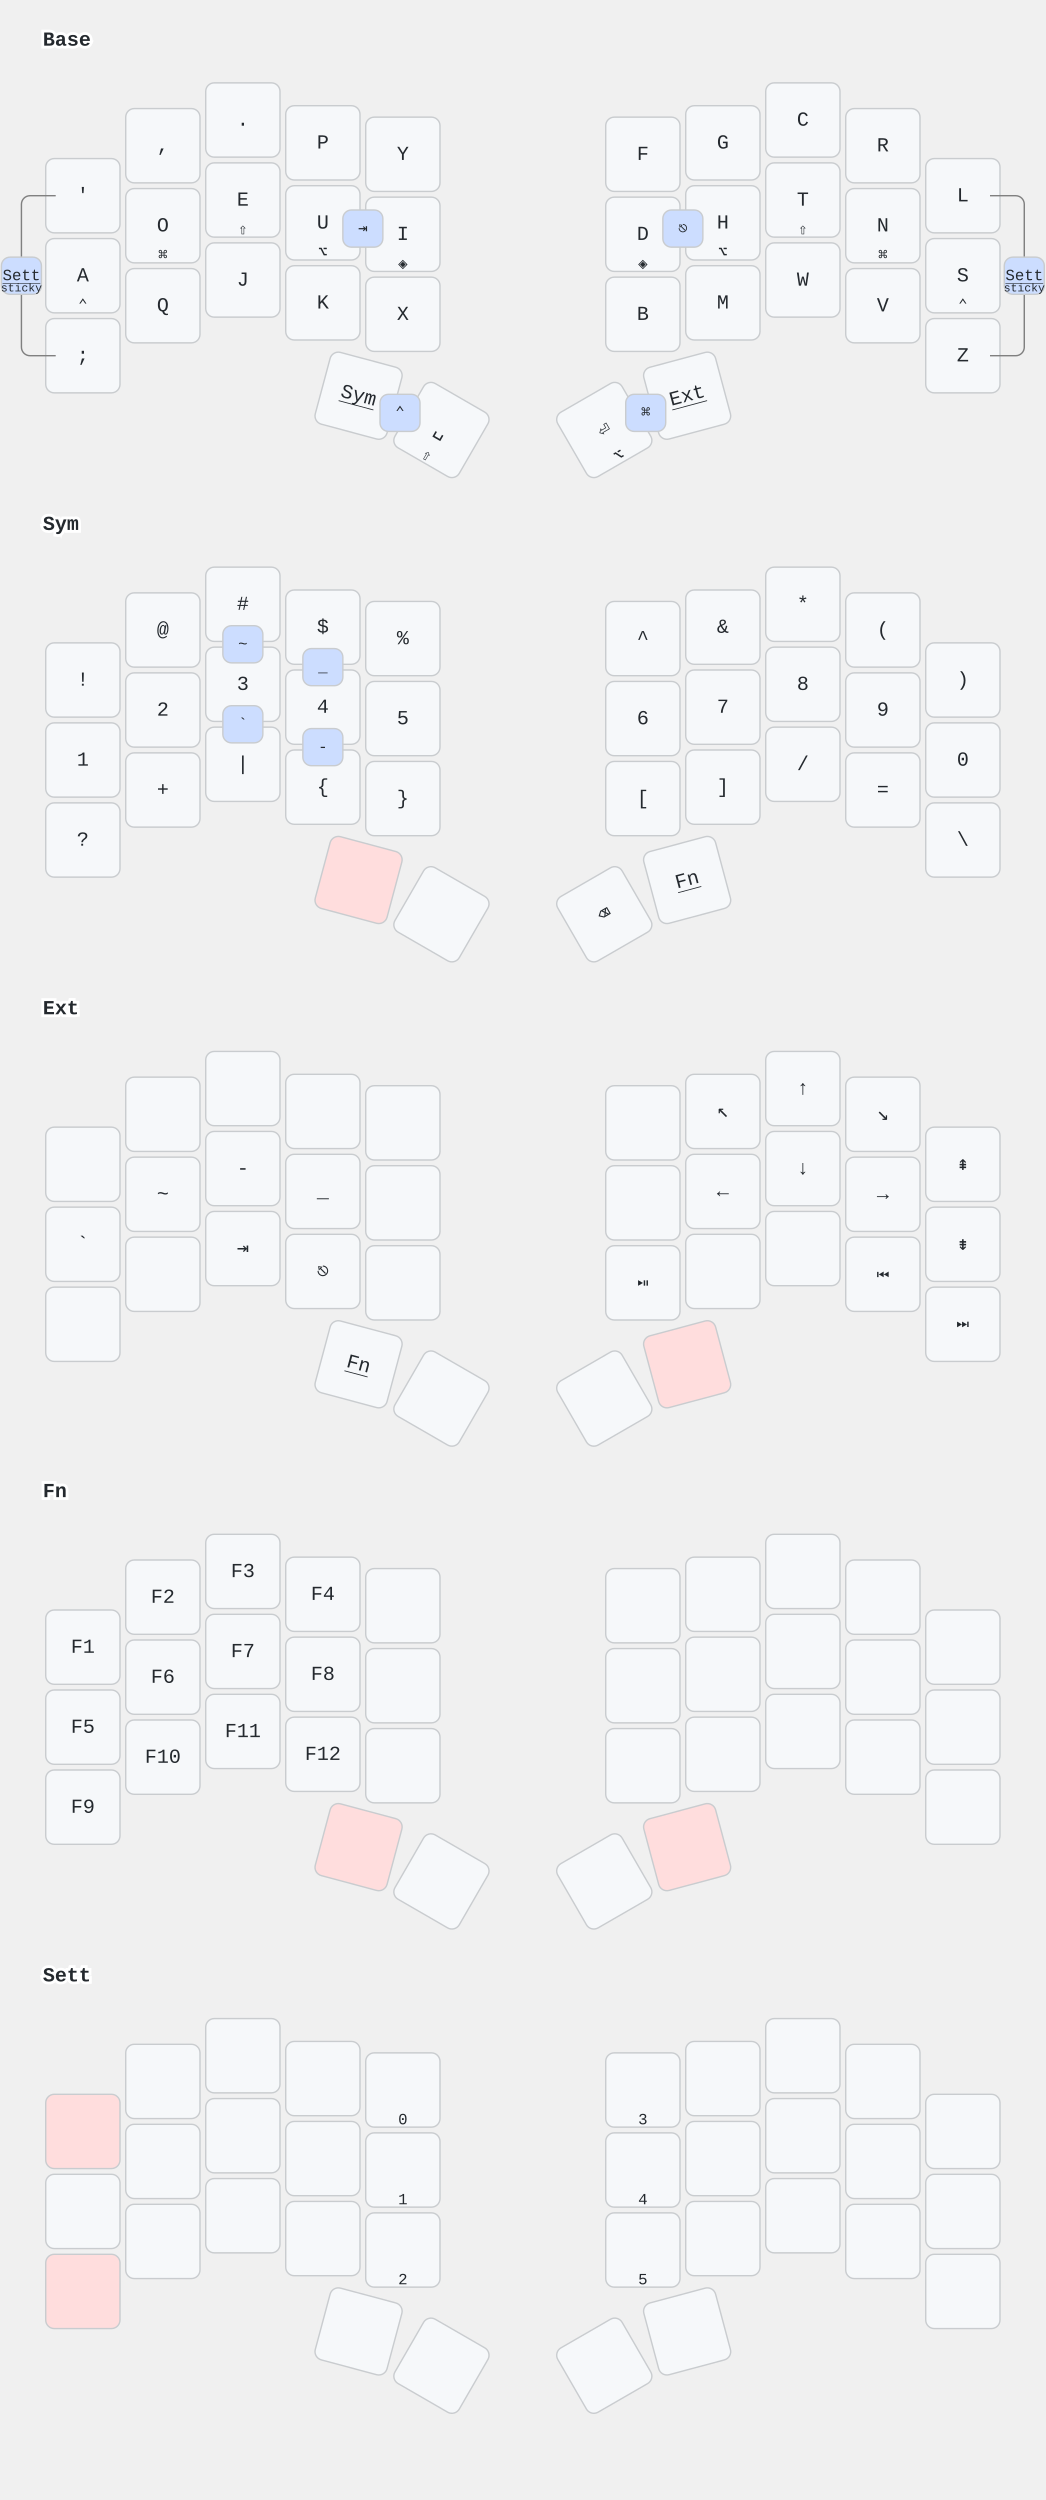
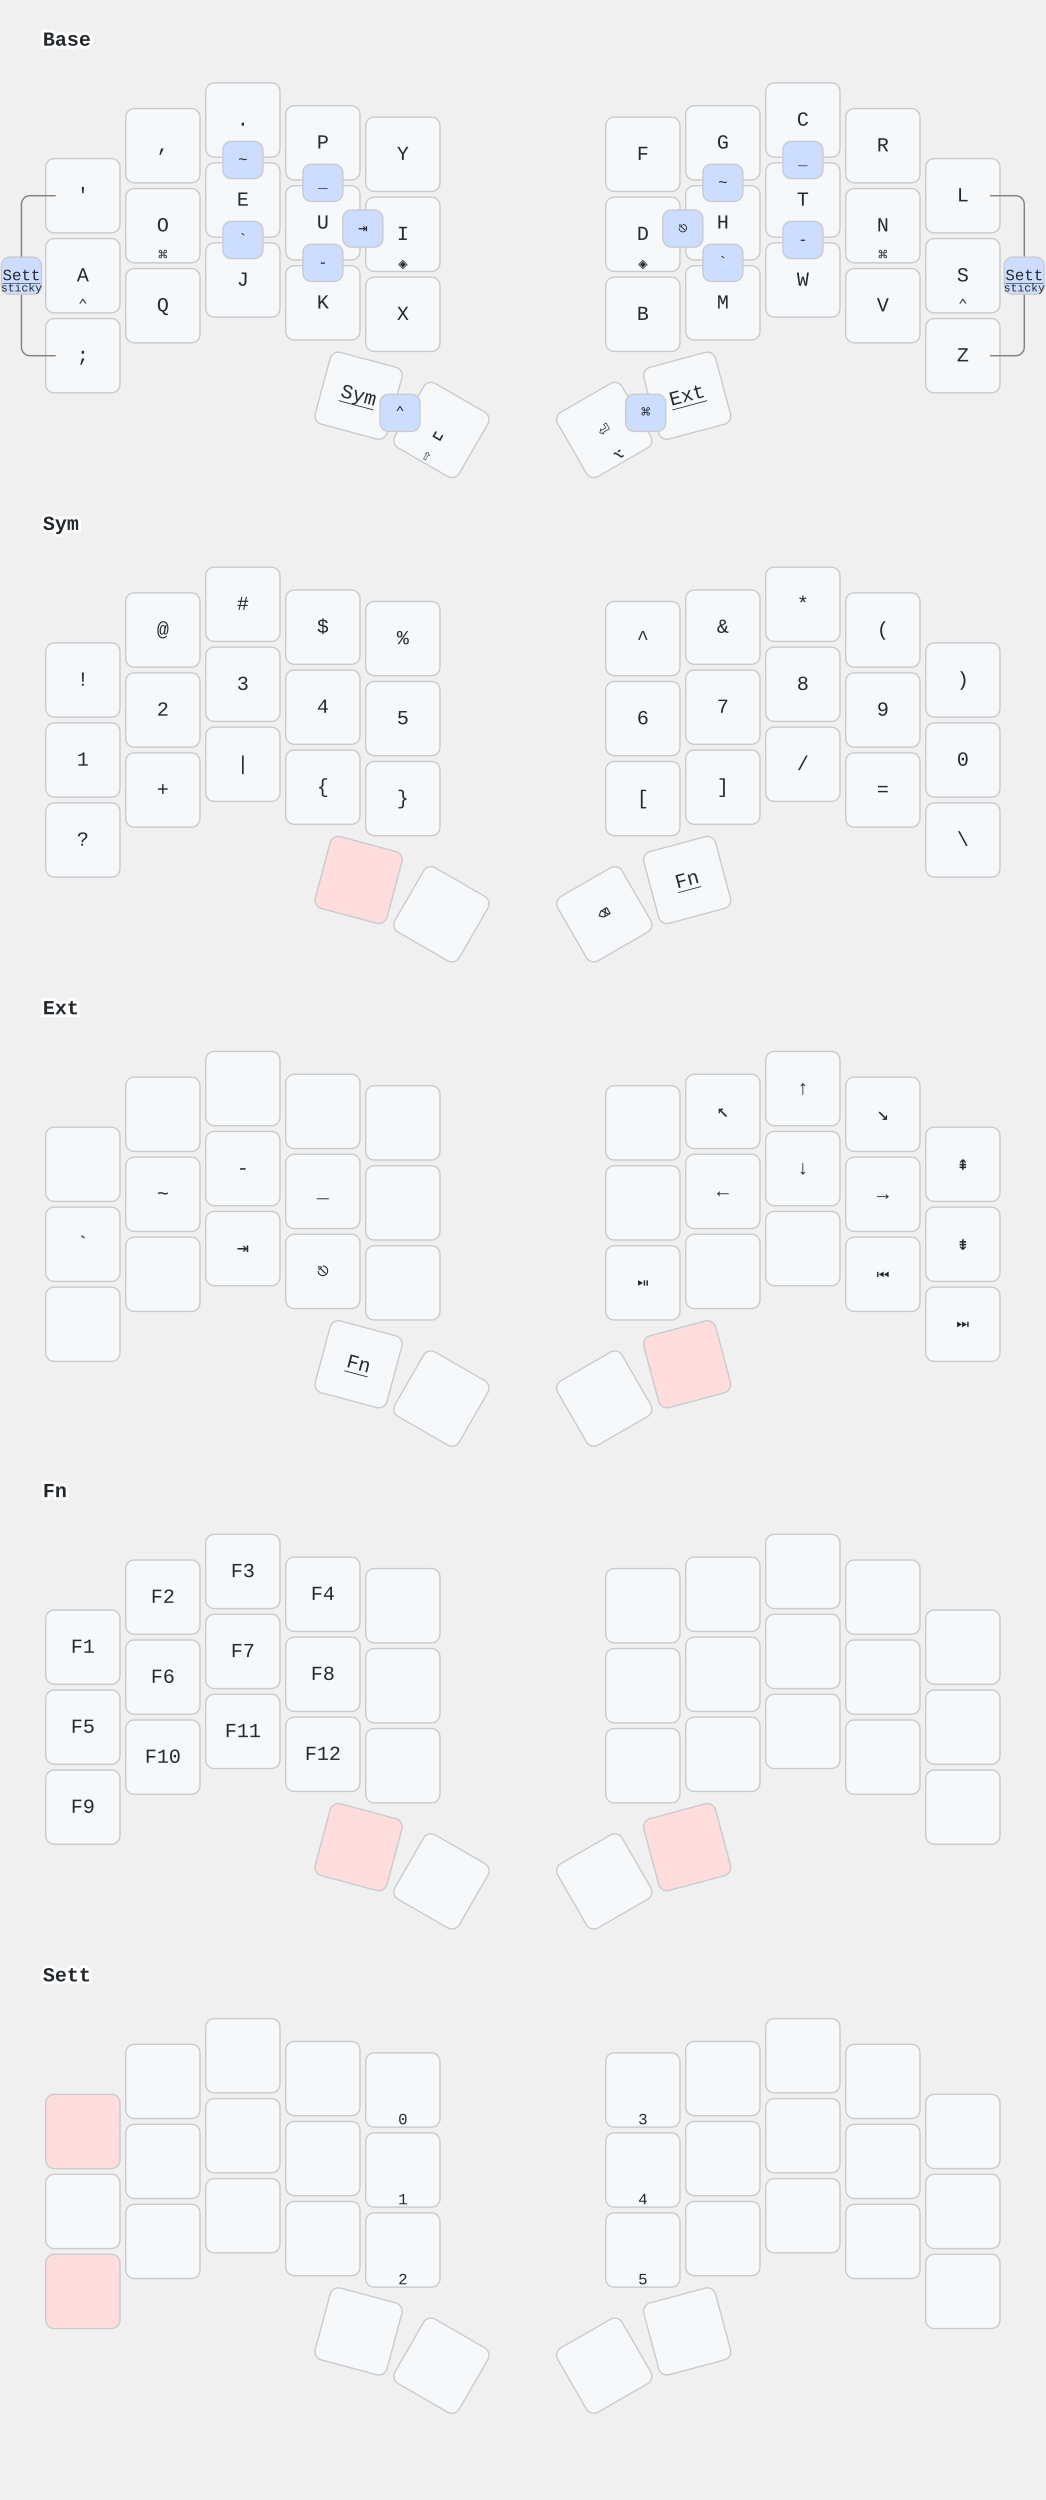
<svg xmlns="http://www.w3.org/2000/svg" xmlns:xlink="http://www.w3.org/1999/xlink" width="732" height="1750" viewBox="0 0 732 1750" class="keymap">
  <defs>/* start glyphs */
<svg id="mdi:backup-restore">
      <svg id="mdi-backup-restore" viewBox="0 0 24 24">
        <path d="M12,3A9,9 0 0,0 3,12H0L4,16L8,12H5A7,7 0 0,1 12,5A7,7 0 0,1 19,12A7,7 0 0,1 12,19C10.5,19 9.09,18.5 7.94,17.7L6.5,19.14C8.04,20.3 9.94,21 12,21A9,9 0 0,0 21,12A9,9 0 0,0 12,3M14,12A2,2 0 0,0 12,10A2,2 0 0,0 10,12A2,2 0 0,0 12,14A2,2 0 0,0 14,12Z" />
      </svg>
    </svg>
    <svg id="mdi:bluetooth-connect">
      <svg id="mdi-bluetooth-connect" viewBox="0 0 24 24">
        <path d="M19,10L17,12L19,14L21,12M14.88,16.29L13,18.17V14.41M13,5.83L14.88,7.71L13,9.58M17.71,7.71L12,2H11V9.58L6.41,5L5,6.41L10.59,12L5,17.58L6.41,19L11,14.41V22H12L17.71,16.29L13.41,12M7,12L5,10L3,12L5,14L7,12Z" />
      </svg>
    </svg>
    <svg id="mdi:bluetooth-off">
      <svg id="mdi-bluetooth-off" viewBox="0 0 24 24">
        <path d="M13,5.83L14.88,7.71L13.28,9.31L14.69,10.72L17.71,7.7L12,2H11V7.03L13,9.03M5.41,4L4,5.41L10.59,12L5,17.59L6.41,19L11,14.41V22H12L16.29,17.71L18.59,20L20,18.59M13,18.17V14.41L14.88,16.29" />
      </svg>
    </svg>
    <svg id="mdi:progress-download">
      <svg id="mdi-progress-download" viewBox="0 0 24 24">
        <path d="M13,2.03C17.73,2.5 21.5,6.25 21.95,11C22.5,16.5 18.5,21.38 13,21.93V19.93C16.64,19.5 19.5,16.61 19.96,12.97C20.5,8.58 17.39,4.59 13,4.05V2.05L13,2.03M11,2.06V4.06C9.57,4.26 8.22,4.84 7.1,5.74L5.67,4.26C7.19,3 9.05,2.25 11,2.06M4.26,5.67L5.69,7.1C4.8,8.23 4.24,9.58 4.05,11H2.05C2.25,9.04 3,7.19 4.26,5.67M2.06,13H4.06C4.24,14.42 4.81,15.77 5.69,16.9L4.27,18.33C3.03,16.81 2.26,14.96 2.06,13M7.1,18.37C8.23,19.25 9.58,19.82 11,20V22C9.04,21.79 7.18,21 5.67,19.74L7.1,18.37M12,16.5L7.5,12H11V8H13V12H16.5L12,16.5Z" />
      </svg>
    </svg>
    <svg id="mdi:volume-high">
      <svg id="mdi-volume-high" viewBox="0 0 24 24">
        <path d="M14,3.23V5.29C16.89,6.15 19,8.83 19,12C19,15.17 16.89,17.84 14,18.7V20.77C18,19.86 21,16.28 21,12C21,7.72 18,4.14 14,3.23M16.5,12C16.5,10.23 15.5,8.71 14,7.97V16C15.5,15.29 16.5,13.76 16.5,12M3,9V15H7L12,20V4L7,9H3Z" />
      </svg>
    </svg>
    <svg id="mdi:volume-medium">
      <svg id="mdi-volume-medium" viewBox="0 0 24 24">
        <path d="M5,9V15H9L14,20V4L9,9M18.5,12C18.5,10.23 17.5,8.71 16,7.97V16C17.5,15.29 18.5,13.76 18.5,12Z" />
      </svg>
    </svg>
  </defs>/* end glyphs */
<style>/* inherit to force styles through use tags */
svg path {
    fill: inherit;
}

/* font and background color specifications */
svg.keymap {
    font-family: SFMono-Regular,Consolas,Liberation Mono,Menlo,monospace;
    font-size: 14px;
    font-kerning: normal;
    text-rendering: optimizeLegibility;
    fill: #24292e;
}

/* default key styling */
rect.key {
    fill: #f6f8fa;
}

rect.key, rect.combo {
    stroke: #c9cccf;
    stroke-width: 1;
}

/* default key side styling, only used is draw_key_sides is set */
rect.side {
    filter: brightness(90%);
}

/* color accent for combo boxes */
rect.combo, rect.combo-separate {
    fill: #cdf;
}

/* color accent for held keys */
rect.held, rect.combo.held {
    fill: #fdd;
}

/* color accent for ghost (optional) keys */
rect.ghost, rect.combo.ghost {
    stroke-dasharray: 4, 4;
    stroke-width: 2;
}

text {
    text-anchor: middle;
    dominant-baseline: middle;
}

/* styling for layer labels */
text.label {
    font-weight: bold;
    text-anchor: start;
    stroke: white;
    stroke-width: 4;
    paint-order: stroke;
}

/* styling for optional footer */
text.footer {
    text-anchor: end;
    dominant-baseline: auto;
    stroke: white;
    stroke-width: 4;
    paint-order: stroke;
}

/* styling for combo tap, and key non-tap label text */
text.combo, text.hold, text.shifted, text.left, text.right, text.tl, text.tr, text.bl, text.br {
    font-size: 11px;
}

text.hold, text.bl, text.br {
    text-anchor: middle;
    dominant-baseline: auto;
}

text.shifted, text.tl, text.tr {
    text-anchor: middle;
    dominant-baseline: hanging;
}

text.left, text.tl, text.bl {
    text-anchor: start;
}

text.right, text.tr, text.br {
    text-anchor: end;
}

text.layer-activator {
    text-decoration: underline;
}

/* styling for hold/shifted label text in combo box */
text.combo.hold, text.combo.shifted, text.combo.left, text.combo.right {
    font-size: 8px;
}

/* lighter symbol for transparent keys */
text.trans {
    fill: #7b7e81;
}

/* styling for combo dendrons */
path.combo {
    stroke-width: 1;
    stroke: gray;
    fill: none;
}

/* Start Tabler Icons Cleanup */
/* cannot use height/width with glyphs */
.icon-tabler &gt; path {
    fill: inherit;
    stroke: inherit;
    stroke-width: 2;
}
/* hide tabler's default box */
.icon-tabler &gt; path[stroke="none"][fill="none"] {
    visibility: hidden;
}
/* End Tabler Icons Cleanup */
</style>
  <g transform="translate(30, 0)" class="layer-Base">
    <text x="0" y="28" class="label" id="Base">Base</text>
    <g transform="translate(0, 56)">
      <g transform="translate(28, 81)" class="key keypos-0">
        <rect rx="6" ry="6" x="-26" y="-26" width="52" height="52" class="key" />
        <text x="0" y="0" class="key tap">'</text>
      </g>
      <g transform="translate(84, 46)" class="key keypos-1">
        <rect rx="6" ry="6" x="-26" y="-26" width="52" height="52" class="key" />
        <text x="0" y="0" class="key tap">,</text>
      </g>
      <g transform="translate(140, 28)" class="key keypos-2">
        <rect rx="6" ry="6" x="-26" y="-26" width="52" height="52" class="key" />
        <text x="0" y="0" class="key tap">.</text>
      </g>
      <g transform="translate(196, 44)" class="key keypos-3">
        <rect rx="6" ry="6" x="-26" y="-26" width="52" height="52" class="key" />
        <text x="0" y="0" class="key tap">P</text>
      </g>
      <g transform="translate(252, 52)" class="key keypos-4">
        <rect rx="6" ry="6" x="-26" y="-26" width="52" height="52" class="key" />
        <text x="0" y="0" class="key tap">Y</text>
      </g>
      <g transform="translate(420, 52)" class="key keypos-5">
        <rect rx="6" ry="6" x="-26" y="-26" width="52" height="52" class="key" />
        <text x="0" y="0" class="key tap">F</text>
      </g>
      <g transform="translate(476, 44)" class="key keypos-6">
        <rect rx="6" ry="6" x="-26" y="-26" width="52" height="52" class="key" />
        <text x="0" y="0" class="key tap">G</text>
      </g>
      <g transform="translate(532, 28)" class="key keypos-7">
        <rect rx="6" ry="6" x="-26" y="-26" width="52" height="52" class="key" />
        <text x="0" y="0" class="key tap">C</text>
      </g>
      <g transform="translate(588, 46)" class="key keypos-8">
        <rect rx="6" ry="6" x="-26" y="-26" width="52" height="52" class="key" />
        <text x="0" y="0" class="key tap">R</text>
      </g>
      <g transform="translate(644, 81)" class="key keypos-9">
        <rect rx="6" ry="6" x="-26" y="-26" width="52" height="52" class="key" />
        <text x="0" y="0" class="key tap">L</text>
      </g>
      <g transform="translate(28, 137)" class="key keypos-10">
        <rect rx="6" ry="6" x="-26" y="-26" width="52" height="52" class="key" />
        <text x="0" y="0" class="key tap">A</text>
        <text x="0" y="24" class="key hold">⌃</text>
      </g>
      <g transform="translate(84, 102)" class="key keypos-11">
        <rect rx="6" ry="6" x="-26" y="-26" width="52" height="52" class="key" />
        <text x="0" y="0" class="key tap">O</text>
        <text x="0" y="24" class="key hold">⌘</text>
      </g>
      <g transform="translate(140, 84)" class="key keypos-12">
        <rect rx="6" ry="6" x="-26" y="-26" width="52" height="52" class="key" />
        <text x="0" y="0" class="key tap">E</text>
        <text x="0" y="24" class="key hold">⇧</text>
      </g>
      <g transform="translate(196, 100)" class="key keypos-13">
        <rect rx="6" ry="6" x="-26" y="-26" width="52" height="52" class="key" />
        <text x="0" y="0" class="key tap">U</text>
        <text x="0" y="24" class="key hold">⌥</text>
      </g>
      <g transform="translate(252, 108)" class="key keypos-14">
        <rect rx="6" ry="6" x="-26" y="-26" width="52" height="52" class="key" />
        <text x="0" y="0" class="key tap">I</text>
        <text x="0" y="24" class="key hold">◈</text>
      </g>
      <g transform="translate(420, 108)" class="key keypos-15">
        <rect rx="6" ry="6" x="-26" y="-26" width="52" height="52" class="key" />
        <text x="0" y="0" class="key tap">D</text>
        <text x="0" y="24" class="key hold">◈</text>
      </g>
      <g transform="translate(476, 100)" class="key keypos-16">
        <rect rx="6" ry="6" x="-26" y="-26" width="52" height="52" class="key" />
        <text x="0" y="0" class="key tap">H</text>
        <text x="0" y="24" class="key hold">⌥</text>
      </g>
      <g transform="translate(532, 84)" class="key keypos-17">
        <rect rx="6" ry="6" x="-26" y="-26" width="52" height="52" class="key" />
        <text x="0" y="0" class="key tap">T</text>
        <text x="0" y="24" class="key hold">⇧</text>
      </g>
      <g transform="translate(588, 102)" class="key keypos-18">
        <rect rx="6" ry="6" x="-26" y="-26" width="52" height="52" class="key" />
        <text x="0" y="0" class="key tap">N</text>
        <text x="0" y="24" class="key hold">⌘</text>
      </g>
      <g transform="translate(644, 137)" class="key keypos-19">
        <rect rx="6" ry="6" x="-26" y="-26" width="52" height="52" class="key" />
        <text x="0" y="0" class="key tap">S</text>
        <text x="0" y="24" class="key hold">⌃</text>
      </g>
      <g transform="translate(28, 193)" class="key keypos-20">
        <rect rx="6" ry="6" x="-26" y="-26" width="52" height="52" class="key" />
        <text x="0" y="0" class="key tap">;</text>
      </g>
      <g transform="translate(84, 158)" class="key keypos-21">
        <rect rx="6" ry="6" x="-26" y="-26" width="52" height="52" class="key" />
        <text x="0" y="0" class="key tap">Q</text>
      </g>
      <g transform="translate(140, 140)" class="key keypos-22">
        <rect rx="6" ry="6" x="-26" y="-26" width="52" height="52" class="key" />
        <text x="0" y="0" class="key tap">J</text>
      </g>
      <g transform="translate(196, 156)" class="key keypos-23">
        <rect rx="6" ry="6" x="-26" y="-26" width="52" height="52" class="key" />
        <text x="0" y="0" class="key tap">K</text>
      </g>
      <g transform="translate(252, 164)" class="key keypos-24">
        <rect rx="6" ry="6" x="-26" y="-26" width="52" height="52" class="key" />
        <text x="0" y="0" class="key tap">X</text>
      </g>
      <g transform="translate(420, 164)" class="key keypos-25">
        <rect rx="6" ry="6" x="-26" y="-26" width="52" height="52" class="key" />
        <text x="0" y="0" class="key tap">B</text>
      </g>
      <g transform="translate(476, 156)" class="key keypos-26">
        <rect rx="6" ry="6" x="-26" y="-26" width="52" height="52" class="key" />
        <text x="0" y="0" class="key tap">M</text>
      </g>
      <g transform="translate(532, 140)" class="key keypos-27">
        <rect rx="6" ry="6" x="-26" y="-26" width="52" height="52" class="key" />
        <text x="0" y="0" class="key tap">W</text>
      </g>
      <g transform="translate(588, 158)" class="key keypos-28">
        <rect rx="6" ry="6" x="-26" y="-26" width="52" height="52" class="key" />
        <text x="0" y="0" class="key tap">V</text>
      </g>
      <g transform="translate(644, 193)" class="key keypos-29">
        <rect rx="6" ry="6" x="-26" y="-26" width="52" height="52" class="key" />
        <text x="0" y="0" class="key tap">Z</text>
      </g>
      <g transform="translate(221, 221) rotate(15.0)" class="key keypos-30">
        <rect rx="6" ry="6" x="-26" y="-26" width="52" height="52" class="key" />
        <a href="#Sym">
          <text x="0" y="0" class="key tap layer-activator">Sym</text>
        </a>
      </g>
      <g transform="translate(279, 245) rotate(30.0)" class="key keypos-31">
        <rect rx="6" ry="6" x="-26" y="-26" width="52" height="52" class="key" />
        <text x="0" y="0" class="key tap">␣</text>
        <text x="0" y="24" class="key hold">⇧</text>
      </g>
      <g transform="translate(393, 245) rotate(-30.0)" class="key keypos-32">
        <rect rx="6" ry="6" x="-26" y="-26" width="52" height="52" class="key" />
        <text x="0" y="0" class="key tap">⏎</text>
        <text x="0" y="24" class="key hold">⌥</text>
      </g>
      <g transform="translate(451, 221) rotate(-15.0)" class="key keypos-33">
        <rect rx="6" ry="6" x="-26" y="-26" width="52" height="52" class="key" />
        <a href="#Ext">
          <text x="0" y="0" class="key tap layer-activator">Ext</text>
        </a>
      </g>
      <g class="combo combopos-0">
        <path d="M-15,137 v-50 a6.0,6.0 0 0 1 6.0,-6.0 h18" class="combo" />
        <path d="M-15,137 v50 a6.0,6.0 0 0 0 6.0,6.0 h18" class="combo" />
        <rect rx="6" ry="6" x="-29" y="124" width="28" height="26" class="combo" />
        <a href="#Sett">
          <text x="-15" y="137" class="combo tap layer-activator">Sett</text>
        </a>
        <text x="-15" y="148" class="combo hold">sticky</text>
      </g>
      <g class="combo combopos-1">
        <path d="M687,137 v-50 a6.0,6.0 0 0 0 -6.0,-6.0 h-18" class="combo" />
        <path d="M687,137 v50 a6.0,6.0 0 0 1 -6.0,6.0 h-18" class="combo" />
        <rect rx="6" ry="6" x="673" y="124" width="28" height="26" class="combo" />
        <a href="#Sett">
          <text x="687" y="137" class="combo tap layer-activator">Sett</text>
        </a>
        <text x="687" y="148" class="combo hold">sticky</text>
      </g>
      <g class="combo combopos-2">
        <rect rx="6" ry="6" x="210" y="91" width="28" height="26" class="combo" />
        <text x="224" y="104" class="combo tap">⇥</text>
      </g>
      <g class="combo combopos-3">
        <rect rx="6" ry="6" x="434" y="91" width="28" height="26" class="combo" />
        <text x="448" y="104" class="combo tap">⎋</text>
      </g>
      <g class="combo combopos-4">
        <rect rx="6" ry="6" x="236" y="220" width="28" height="26" class="combo" />
        <text x="250" y="233" class="combo tap">⌃</text>
      </g>
      <g class="combo combopos-5">
        <rect rx="6" ry="6" x="408" y="220" width="28" height="26" class="combo" />
        <text x="422" y="233" class="combo tap">⌘</text>
      </g>
+       <g class="combo combopos-6">
+         <rect rx="6" ry="6" x="126" y="43" width="28" height="26" class="combo" />
+         <text x="140" y="56" class="combo tap">~</text>
+       </g>
+       <g class="combo combopos-7">
+         <rect rx="6" ry="6" x="126" y="99" width="28" height="26" class="combo" />
+         <text x="140" y="112" class="combo tap">`</text>
+       </g>
+       <g class="combo combopos-8">
+         <rect rx="6" ry="6" x="182" y="59" width="28" height="26" class="combo" />
+         <text x="196" y="72" class="combo tap">_</text>
+       </g>
+       <g class="combo combopos-9">
+         <rect rx="6" ry="6" x="182" y="115" width="28" height="26" class="combo" />
+         <text x="196" y="128" class="combo tap">-</text>
+       </g>
+       <g class="combo combopos-10">
+         <rect rx="6" ry="6" x="462" y="59" width="28" height="26" class="combo" />
+         <text x="476" y="72" class="combo tap">~</text>
+       </g>
+       <g class="combo combopos-11">
+         <rect rx="6" ry="6" x="462" y="115" width="28" height="26" class="combo" />
+         <text x="476" y="128" class="combo tap">`</text>
+       </g>
+       <g class="combo combopos-12">
+         <rect rx="6" ry="6" x="518" y="43" width="28" height="26" class="combo" />
+         <text x="532" y="56" class="combo tap">_</text>
+       </g>
+       <g class="combo combopos-13">
+         <rect rx="6" ry="6" x="518" y="99" width="28" height="26" class="combo" />
+         <text x="532" y="112" class="combo tap">-</text>
+       </g>
    </g>
  </g>
  <g transform="translate(30, 339)" class="layer-Sym">
    <text x="0" y="28" class="label" id="Sym">Sym</text>
    <g transform="translate(0, 56)">
      <g transform="translate(28, 81)" class="key keypos-0">
        <rect rx="6" ry="6" x="-26" y="-26" width="52" height="52" class="key" />
        <text x="0" y="0" class="key tap">!</text>
      </g>
      <g transform="translate(84, 46)" class="key keypos-1">
        <rect rx="6" ry="6" x="-26" y="-26" width="52" height="52" class="key" />
        <text x="0" y="0" class="key tap">@</text>
      </g>
      <g transform="translate(140, 28)" class="key keypos-2">
        <rect rx="6" ry="6" x="-26" y="-26" width="52" height="52" class="key" />
        <text x="0" y="0" class="key tap">#</text>
      </g>
      <g transform="translate(196, 44)" class="key keypos-3">
        <rect rx="6" ry="6" x="-26" y="-26" width="52" height="52" class="key" />
        <text x="0" y="0" class="key tap">$</text>
      </g>
      <g transform="translate(252, 52)" class="key keypos-4">
        <rect rx="6" ry="6" x="-26" y="-26" width="52" height="52" class="key" />
        <text x="0" y="0" class="key tap">%</text>
      </g>
      <g transform="translate(420, 52)" class="key keypos-5">
        <rect rx="6" ry="6" x="-26" y="-26" width="52" height="52" class="key" />
        <text x="0" y="0" class="key tap">^</text>
      </g>
      <g transform="translate(476, 44)" class="key keypos-6">
        <rect rx="6" ry="6" x="-26" y="-26" width="52" height="52" class="key" />
        <text x="0" y="0" class="key tap">&amp;</text>
      </g>
      <g transform="translate(532, 28)" class="key keypos-7">
        <rect rx="6" ry="6" x="-26" y="-26" width="52" height="52" class="key" />
        <text x="0" y="0" class="key tap">*</text>
      </g>
      <g transform="translate(588, 46)" class="key keypos-8">
        <rect rx="6" ry="6" x="-26" y="-26" width="52" height="52" class="key" />
        <text x="0" y="0" class="key tap">(</text>
      </g>
      <g transform="translate(644, 81)" class="key keypos-9">
        <rect rx="6" ry="6" x="-26" y="-26" width="52" height="52" class="key" />
        <text x="0" y="0" class="key tap">)</text>
      </g>
      <g transform="translate(28, 137)" class="key keypos-10">
        <rect rx="6" ry="6" x="-26" y="-26" width="52" height="52" class="key" />
        <text x="0" y="0" class="key tap">1</text>
      </g>
      <g transform="translate(84, 102)" class="key keypos-11">
        <rect rx="6" ry="6" x="-26" y="-26" width="52" height="52" class="key" />
        <text x="0" y="0" class="key tap">2</text>
      </g>
      <g transform="translate(140, 84)" class="key keypos-12">
        <rect rx="6" ry="6" x="-26" y="-26" width="52" height="52" class="key" />
        <text x="0" y="0" class="key tap">3</text>
      </g>
      <g transform="translate(196, 100)" class="key keypos-13">
        <rect rx="6" ry="6" x="-26" y="-26" width="52" height="52" class="key" />
        <text x="0" y="0" class="key tap">4</text>
      </g>
      <g transform="translate(252, 108)" class="key keypos-14">
        <rect rx="6" ry="6" x="-26" y="-26" width="52" height="52" class="key" />
        <text x="0" y="0" class="key tap">5</text>
      </g>
      <g transform="translate(420, 108)" class="key keypos-15">
        <rect rx="6" ry="6" x="-26" y="-26" width="52" height="52" class="key" />
        <text x="0" y="0" class="key tap">6</text>
      </g>
      <g transform="translate(476, 100)" class="key keypos-16">
        <rect rx="6" ry="6" x="-26" y="-26" width="52" height="52" class="key" />
        <text x="0" y="0" class="key tap">7</text>
      </g>
      <g transform="translate(532, 84)" class="key keypos-17">
        <rect rx="6" ry="6" x="-26" y="-26" width="52" height="52" class="key" />
        <text x="0" y="0" class="key tap">8</text>
      </g>
      <g transform="translate(588, 102)" class="key keypos-18">
        <rect rx="6" ry="6" x="-26" y="-26" width="52" height="52" class="key" />
        <text x="0" y="0" class="key tap">9</text>
      </g>
      <g transform="translate(644, 137)" class="key keypos-19">
        <rect rx="6" ry="6" x="-26" y="-26" width="52" height="52" class="key" />
        <text x="0" y="0" class="key tap">0</text>
      </g>
      <g transform="translate(28, 193)" class="key keypos-20">
        <rect rx="6" ry="6" x="-26" y="-26" width="52" height="52" class="key" />
        <text x="0" y="0" class="key tap">?</text>
      </g>
      <g transform="translate(84, 158)" class="key keypos-21">
        <rect rx="6" ry="6" x="-26" y="-26" width="52" height="52" class="key" />
        <text x="0" y="0" class="key tap">+</text>
      </g>
      <g transform="translate(140, 140)" class="key keypos-22">
        <rect rx="6" ry="6" x="-26" y="-26" width="52" height="52" class="key" />
        <text x="0" y="0" class="key tap">|</text>
      </g>
      <g transform="translate(196, 156)" class="key keypos-23">
        <rect rx="6" ry="6" x="-26" y="-26" width="52" height="52" class="key" />
        <text x="0" y="0" class="key tap">{</text>
      </g>
      <g transform="translate(252, 164)" class="key keypos-24">
        <rect rx="6" ry="6" x="-26" y="-26" width="52" height="52" class="key" />
        <text x="0" y="0" class="key tap">}</text>
      </g>
      <g transform="translate(420, 164)" class="key keypos-25">
        <rect rx="6" ry="6" x="-26" y="-26" width="52" height="52" class="key" />
        <text x="0" y="0" class="key tap">[</text>
      </g>
      <g transform="translate(476, 156)" class="key keypos-26">
        <rect rx="6" ry="6" x="-26" y="-26" width="52" height="52" class="key" />
        <text x="0" y="0" class="key tap">]</text>
      </g>
      <g transform="translate(532, 140)" class="key keypos-27">
        <rect rx="6" ry="6" x="-26" y="-26" width="52" height="52" class="key" />
        <text x="0" y="0" class="key tap">/</text>
      </g>
      <g transform="translate(588, 158)" class="key keypos-28">
        <rect rx="6" ry="6" x="-26" y="-26" width="52" height="52" class="key" />
        <text x="0" y="0" class="key tap">=</text>
      </g>
      <g transform="translate(644, 193)" class="key keypos-29">
        <rect rx="6" ry="6" x="-26" y="-26" width="52" height="52" class="key" />
        <text x="0" y="0" class="key tap">\</text>
      </g>
      <g transform="translate(221, 221) rotate(15.0)" class="key held keypos-30">
        <rect rx="6" ry="6" x="-26" y="-26" width="52" height="52" class="key held" />
      </g>
      <g transform="translate(279, 245) rotate(30.0)" class="key keypos-31">
        <rect rx="6" ry="6" x="-26" y="-26" width="52" height="52" class="key" />
      </g>
      <g transform="translate(393, 245) rotate(-30.0)" class="key keypos-32">
        <rect rx="6" ry="6" x="-26" y="-26" width="52" height="52" class="key" />
        <text x="0" y="0" class="key tap">⌫</text>
      </g>
      <g transform="translate(451, 221) rotate(-15.0)" class="key keypos-33">
        <rect rx="6" ry="6" x="-26" y="-26" width="52" height="52" class="key" />
        <a href="#Fn">
          <text x="0" y="0" class="key tap layer-activator">Fn</text>
        </a>
-       </g>
-       <g class="combo combopos-0">
-         <rect rx="6" ry="6" x="126" y="43" width="28" height="26" class="combo" />
-         <text x="140" y="56" class="combo tap">~</text>
-       </g>
-       <g class="combo combopos-1">
-         <rect rx="6" ry="6" x="126" y="99" width="28" height="26" class="combo" />
-         <text x="140" y="112" class="combo tap">`</text>
-       </g>
-       <g class="combo combopos-2">
-         <rect rx="6" ry="6" x="182" y="59" width="28" height="26" class="combo" />
-         <text x="196" y="72" class="combo tap">_</text>
-       </g>
-       <g class="combo combopos-3">
-         <rect rx="6" ry="6" x="182" y="115" width="28" height="26" class="combo" />
-         <text x="196" y="128" class="combo tap">-</text>
      </g>
    </g>
  </g>
  <g transform="translate(30, 678)" class="layer-Ext">
    <text x="0" y="28" class="label" id="Ext">Ext</text>
    <g transform="translate(0, 56)">
      <g transform="translate(28, 81)" class="key keypos-0">
        <rect rx="6" ry="6" x="-26" y="-26" width="52" height="52" class="key" />
      </g>
      <g transform="translate(84, 46)" class="key keypos-1">
        <rect rx="6" ry="6" x="-26" y="-26" width="52" height="52" class="key" />
      </g>
      <g transform="translate(140, 28)" class="key keypos-2">
        <rect rx="6" ry="6" x="-26" y="-26" width="52" height="52" class="key" />
      </g>
      <g transform="translate(196, 44)" class="key keypos-3">
        <rect rx="6" ry="6" x="-26" y="-26" width="52" height="52" class="key" />
      </g>
      <g transform="translate(252, 52)" class="key keypos-4">
        <rect rx="6" ry="6" x="-26" y="-26" width="52" height="52" class="key" />
      </g>
      <g transform="translate(420, 52)" class="key keypos-5">
        <rect rx="6" ry="6" x="-26" y="-26" width="52" height="52" class="key" />
      </g>
      <g transform="translate(476, 44)" class="key keypos-6">
        <rect rx="6" ry="6" x="-26" y="-26" width="52" height="52" class="key" />
        <text x="0" y="0" class="key tap">↖</text>
      </g>
      <g transform="translate(532, 28)" class="key keypos-7">
        <rect rx="6" ry="6" x="-26" y="-26" width="52" height="52" class="key" />
        <text x="0" y="0" class="key tap">↑</text>
      </g>
      <g transform="translate(588, 46)" class="key keypos-8">
        <rect rx="6" ry="6" x="-26" y="-26" width="52" height="52" class="key" />
        <text x="0" y="0" class="key tap">↘</text>
      </g>
      <g transform="translate(644, 81)" class="key keypos-9">
        <rect rx="6" ry="6" x="-26" y="-26" width="52" height="52" class="key" />
        <text x="0" y="0" class="key tap">⇞</text>
      </g>
      <g transform="translate(28, 137)" class="key keypos-10">
        <rect rx="6" ry="6" x="-26" y="-26" width="52" height="52" class="key" />
        <text x="0" y="0" class="key tap">`</text>
      </g>
      <g transform="translate(84, 102)" class="key keypos-11">
        <rect rx="6" ry="6" x="-26" y="-26" width="52" height="52" class="key" />
        <text x="0" y="0" class="key tap">~</text>
      </g>
      <g transform="translate(140, 84)" class="key keypos-12">
        <rect rx="6" ry="6" x="-26" y="-26" width="52" height="52" class="key" />
        <text x="0" y="0" class="key tap">-</text>
      </g>
      <g transform="translate(196, 100)" class="key keypos-13">
        <rect rx="6" ry="6" x="-26" y="-26" width="52" height="52" class="key" />
        <text x="0" y="0" class="key tap">_</text>
      </g>
      <g transform="translate(252, 108)" class="key keypos-14">
        <rect rx="6" ry="6" x="-26" y="-26" width="52" height="52" class="key" />
      </g>
      <g transform="translate(420, 108)" class="key keypos-15">
        <rect rx="6" ry="6" x="-26" y="-26" width="52" height="52" class="key" />
      </g>
      <g transform="translate(476, 100)" class="key keypos-16">
        <rect rx="6" ry="6" x="-26" y="-26" width="52" height="52" class="key" />
        <text x="0" y="0" class="key tap">←</text>
      </g>
      <g transform="translate(532, 84)" class="key keypos-17">
        <rect rx="6" ry="6" x="-26" y="-26" width="52" height="52" class="key" />
        <text x="0" y="0" class="key tap">↓</text>
      </g>
      <g transform="translate(588, 102)" class="key keypos-18">
        <rect rx="6" ry="6" x="-26" y="-26" width="52" height="52" class="key" />
        <text x="0" y="0" class="key tap">→</text>
      </g>
      <g transform="translate(644, 137)" class="key keypos-19">
        <rect rx="6" ry="6" x="-26" y="-26" width="52" height="52" class="key" />
        <text x="0" y="0" class="key tap">⇟</text>
      </g>
      <g transform="translate(28, 193)" class="key keypos-20">
        <rect rx="6" ry="6" x="-26" y="-26" width="52" height="52" class="key" />
      </g>
      <g transform="translate(84, 158)" class="key keypos-21">
        <rect rx="6" ry="6" x="-26" y="-26" width="52" height="52" class="key" />
      </g>
      <g transform="translate(140, 140)" class="key keypos-22">
        <rect rx="6" ry="6" x="-26" y="-26" width="52" height="52" class="key" />
        <text x="0" y="0" class="key tap">⇥</text>
      </g>
      <g transform="translate(196, 156)" class="key keypos-23">
        <rect rx="6" ry="6" x="-26" y="-26" width="52" height="52" class="key" />
        <text x="0" y="0" class="key tap">⎋</text>
      </g>
      <g transform="translate(252, 164)" class="key keypos-24">
        <rect rx="6" ry="6" x="-26" y="-26" width="52" height="52" class="key" />
      </g>
      <g transform="translate(420, 164)" class="key keypos-25">
        <rect rx="6" ry="6" x="-26" y="-26" width="52" height="52" class="key" />
        <text x="0" y="0" class="key tap">⏯</text>
      </g>
      <g transform="translate(476, 156)" class="key keypos-26">
        <rect rx="6" ry="6" x="-26" y="-26" width="52" height="52" class="key" />
        <use href="#mdi:volume-medium" xlink:href="#mdi:volume-medium" x="-7" y="-7" height="14" width="14.0" class="key tap glyph mdi:volume-medium" />
      </g>
      <g transform="translate(532, 140)" class="key keypos-27">
        <rect rx="6" ry="6" x="-26" y="-26" width="52" height="52" class="key" />
        <use href="#mdi:volume-high" xlink:href="#mdi:volume-high" x="-7" y="-7" height="14" width="14.0" class="key tap glyph mdi:volume-high" />
      </g>
      <g transform="translate(588, 158)" class="key keypos-28">
        <rect rx="6" ry="6" x="-26" y="-26" width="52" height="52" class="key" />
        <text x="0" y="0" class="key tap">⏮</text>
      </g>
      <g transform="translate(644, 193)" class="key keypos-29">
        <rect rx="6" ry="6" x="-26" y="-26" width="52" height="52" class="key" />
        <text x="0" y="0" class="key tap">⏭</text>
      </g>
      <g transform="translate(221, 221) rotate(15.0)" class="key keypos-30">
        <rect rx="6" ry="6" x="-26" y="-26" width="52" height="52" class="key" />
        <a href="#Fn">
          <text x="0" y="0" class="key tap layer-activator">Fn</text>
        </a>
      </g>
      <g transform="translate(279, 245) rotate(30.0)" class="key keypos-31">
        <rect rx="6" ry="6" x="-26" y="-26" width="52" height="52" class="key" />
      </g>
      <g transform="translate(393, 245) rotate(-30.0)" class="key keypos-32">
        <rect rx="6" ry="6" x="-26" y="-26" width="52" height="52" class="key" />
      </g>
      <g transform="translate(451, 221) rotate(-15.0)" class="key held keypos-33">
        <rect rx="6" ry="6" x="-26" y="-26" width="52" height="52" class="key held" />
      </g>
    </g>
  </g>
  <g transform="translate(30, 1016)" class="layer-Fn">
    <text x="0" y="28" class="label" id="Fn">Fn</text>
    <g transform="translate(0, 56)">
      <g transform="translate(28, 81)" class="key keypos-0">
        <rect rx="6" ry="6" x="-26" y="-26" width="52" height="52" class="key" />
        <text x="0" y="0" class="key tap">F1</text>
      </g>
      <g transform="translate(84, 46)" class="key keypos-1">
        <rect rx="6" ry="6" x="-26" y="-26" width="52" height="52" class="key" />
        <text x="0" y="0" class="key tap">F2</text>
      </g>
      <g transform="translate(140, 28)" class="key keypos-2">
        <rect rx="6" ry="6" x="-26" y="-26" width="52" height="52" class="key" />
        <text x="0" y="0" class="key tap">F3</text>
      </g>
      <g transform="translate(196, 44)" class="key keypos-3">
        <rect rx="6" ry="6" x="-26" y="-26" width="52" height="52" class="key" />
        <text x="0" y="0" class="key tap">F4</text>
      </g>
      <g transform="translate(252, 52)" class="key keypos-4">
        <rect rx="6" ry="6" x="-26" y="-26" width="52" height="52" class="key" />
      </g>
      <g transform="translate(420, 52)" class="key keypos-5">
        <rect rx="6" ry="6" x="-26" y="-26" width="52" height="52" class="key" />
      </g>
      <g transform="translate(476, 44)" class="key keypos-6">
        <rect rx="6" ry="6" x="-26" y="-26" width="52" height="52" class="key" />
      </g>
      <g transform="translate(532, 28)" class="key keypos-7">
        <rect rx="6" ry="6" x="-26" y="-26" width="52" height="52" class="key" />
      </g>
      <g transform="translate(588, 46)" class="key keypos-8">
        <rect rx="6" ry="6" x="-26" y="-26" width="52" height="52" class="key" />
      </g>
      <g transform="translate(644, 81)" class="key keypos-9">
        <rect rx="6" ry="6" x="-26" y="-26" width="52" height="52" class="key" />
      </g>
      <g transform="translate(28, 137)" class="key keypos-10">
        <rect rx="6" ry="6" x="-26" y="-26" width="52" height="52" class="key" />
        <text x="0" y="0" class="key tap">F5</text>
      </g>
      <g transform="translate(84, 102)" class="key keypos-11">
        <rect rx="6" ry="6" x="-26" y="-26" width="52" height="52" class="key" />
        <text x="0" y="0" class="key tap">F6</text>
      </g>
      <g transform="translate(140, 84)" class="key keypos-12">
        <rect rx="6" ry="6" x="-26" y="-26" width="52" height="52" class="key" />
        <text x="0" y="0" class="key tap">F7</text>
      </g>
      <g transform="translate(196, 100)" class="key keypos-13">
        <rect rx="6" ry="6" x="-26" y="-26" width="52" height="52" class="key" />
        <text x="0" y="0" class="key tap">F8</text>
      </g>
      <g transform="translate(252, 108)" class="key keypos-14">
        <rect rx="6" ry="6" x="-26" y="-26" width="52" height="52" class="key" />
      </g>
      <g transform="translate(420, 108)" class="key keypos-15">
        <rect rx="6" ry="6" x="-26" y="-26" width="52" height="52" class="key" />
      </g>
      <g transform="translate(476, 100)" class="key keypos-16">
        <rect rx="6" ry="6" x="-26" y="-26" width="52" height="52" class="key" />
      </g>
      <g transform="translate(532, 84)" class="key keypos-17">
        <rect rx="6" ry="6" x="-26" y="-26" width="52" height="52" class="key" />
      </g>
      <g transform="translate(588, 102)" class="key keypos-18">
        <rect rx="6" ry="6" x="-26" y="-26" width="52" height="52" class="key" />
      </g>
      <g transform="translate(644, 137)" class="key keypos-19">
        <rect rx="6" ry="6" x="-26" y="-26" width="52" height="52" class="key" />
      </g>
      <g transform="translate(28, 193)" class="key keypos-20">
        <rect rx="6" ry="6" x="-26" y="-26" width="52" height="52" class="key" />
        <text x="0" y="0" class="key tap">F9</text>
      </g>
      <g transform="translate(84, 158)" class="key keypos-21">
        <rect rx="6" ry="6" x="-26" y="-26" width="52" height="52" class="key" />
        <text x="0" y="0" class="key tap">F10</text>
      </g>
      <g transform="translate(140, 140)" class="key keypos-22">
        <rect rx="6" ry="6" x="-26" y="-26" width="52" height="52" class="key" />
        <text x="0" y="0" class="key tap">F11</text>
      </g>
      <g transform="translate(196, 156)" class="key keypos-23">
        <rect rx="6" ry="6" x="-26" y="-26" width="52" height="52" class="key" />
        <text x="0" y="0" class="key tap">F12</text>
      </g>
      <g transform="translate(252, 164)" class="key keypos-24">
        <rect rx="6" ry="6" x="-26" y="-26" width="52" height="52" class="key" />
      </g>
      <g transform="translate(420, 164)" class="key keypos-25">
        <rect rx="6" ry="6" x="-26" y="-26" width="52" height="52" class="key" />
      </g>
      <g transform="translate(476, 156)" class="key keypos-26">
        <rect rx="6" ry="6" x="-26" y="-26" width="52" height="52" class="key" />
      </g>
      <g transform="translate(532, 140)" class="key keypos-27">
        <rect rx="6" ry="6" x="-26" y="-26" width="52" height="52" class="key" />
      </g>
      <g transform="translate(588, 158)" class="key keypos-28">
        <rect rx="6" ry="6" x="-26" y="-26" width="52" height="52" class="key" />
      </g>
      <g transform="translate(644, 193)" class="key keypos-29">
        <rect rx="6" ry="6" x="-26" y="-26" width="52" height="52" class="key" />
      </g>
      <g transform="translate(221, 221) rotate(15.0)" class="key held keypos-30">
        <rect rx="6" ry="6" x="-26" y="-26" width="52" height="52" class="key held" />
      </g>
      <g transform="translate(279, 245) rotate(30.0)" class="key keypos-31">
        <rect rx="6" ry="6" x="-26" y="-26" width="52" height="52" class="key" />
      </g>
      <g transform="translate(393, 245) rotate(-30.0)" class="key keypos-32">
        <rect rx="6" ry="6" x="-26" y="-26" width="52" height="52" class="key" />
      </g>
      <g transform="translate(451, 221) rotate(-15.0)" class="key held keypos-33">
        <rect rx="6" ry="6" x="-26" y="-26" width="52" height="52" class="key held" />
      </g>
    </g>
  </g>
  <g transform="translate(30, 1355)" class="layer-Sett">
    <text x="0" y="28" class="label" id="Sett">Sett</text>
    <g transform="translate(0, 56)">
      <g transform="translate(28, 81)" class="key held keypos-0">
        <rect rx="6" ry="6" x="-26" y="-26" width="52" height="52" class="key held" />
        <use href="#mdi:progress-download" xlink:href="#mdi:progress-download" x="-7" y="-7" height="14" width="14.0" class="key held tap glyph mdi:progress-download" />
      </g>
      <g transform="translate(84, 46)" class="key keypos-1">
        <rect rx="6" ry="6" x="-26" y="-26" width="52" height="52" class="key" />
      </g>
      <g transform="translate(140, 28)" class="key keypos-2">
        <rect rx="6" ry="6" x="-26" y="-26" width="52" height="52" class="key" />
      </g>
      <g transform="translate(196, 44)" class="key keypos-3">
        <rect rx="6" ry="6" x="-26" y="-26" width="52" height="52" class="key" />
        <use href="#mdi:bluetooth-off" xlink:href="#mdi:bluetooth-off" x="-7" y="-7" height="14" width="14.0" class="key tap glyph mdi:bluetooth-off" />
      </g>
      <g transform="translate(252, 52)" class="key keypos-4">
        <rect rx="6" ry="6" x="-26" y="-26" width="52" height="52" class="key" />
        <use href="#mdi:bluetooth-connect" xlink:href="#mdi:bluetooth-connect" x="-7" y="-7" height="14" width="14.0" class="key tap glyph mdi:bluetooth-connect" />
        <text x="0" y="24" class="key hold">0</text>
      </g>
      <g transform="translate(420, 52)" class="key keypos-5">
        <rect rx="6" ry="6" x="-26" y="-26" width="52" height="52" class="key" />
        <use href="#mdi:bluetooth-connect" xlink:href="#mdi:bluetooth-connect" x="-7" y="-7" height="14" width="14.0" class="key tap glyph mdi:bluetooth-connect" />
        <text x="0" y="24" class="key hold">3</text>
      </g>
      <g transform="translate(476, 44)" class="key keypos-6">
        <rect rx="6" ry="6" x="-26" y="-26" width="52" height="52" class="key" />
      </g>
      <g transform="translate(532, 28)" class="key keypos-7">
        <rect rx="6" ry="6" x="-26" y="-26" width="52" height="52" class="key" />
        <use href="#mdi:backup-restore" xlink:href="#mdi:backup-restore" x="-7" y="-7" height="14" width="14.0" class="key tap glyph mdi:backup-restore" />
      </g>
      <g transform="translate(588, 46)" class="key keypos-8">
        <rect rx="6" ry="6" x="-26" y="-26" width="52" height="52" class="key" />
      </g>
      <g transform="translate(644, 81)" class="key keypos-9">
        <rect rx="6" ry="6" x="-26" y="-26" width="52" height="52" class="key" />
        <use href="#mdi:progress-download" xlink:href="#mdi:progress-download" x="-7" y="-7" height="14" width="14.0" class="key tap glyph mdi:progress-download" />
      </g>
      <g transform="translate(28, 137)" class="key keypos-10">
        <rect rx="6" ry="6" x="-26" y="-26" width="52" height="52" class="key" />
      </g>
      <g transform="translate(84, 102)" class="key keypos-11">
        <rect rx="6" ry="6" x="-26" y="-26" width="52" height="52" class="key" />
      </g>
      <g transform="translate(140, 84)" class="key keypos-12">
        <rect rx="6" ry="6" x="-26" y="-26" width="52" height="52" class="key" />
      </g>
      <g transform="translate(196, 100)" class="key keypos-13">
        <rect rx="6" ry="6" x="-26" y="-26" width="52" height="52" class="key" />
      </g>
      <g transform="translate(252, 108)" class="key keypos-14">
        <rect rx="6" ry="6" x="-26" y="-26" width="52" height="52" class="key" />
        <use href="#mdi:bluetooth-connect" xlink:href="#mdi:bluetooth-connect" x="-7" y="-7" height="14" width="14.0" class="key tap glyph mdi:bluetooth-connect" />
        <text x="0" y="24" class="key hold">1</text>
      </g>
      <g transform="translate(420, 108)" class="key keypos-15">
        <rect rx="6" ry="6" x="-26" y="-26" width="52" height="52" class="key" />
        <use href="#mdi:bluetooth-connect" xlink:href="#mdi:bluetooth-connect" x="-7" y="-7" height="14" width="14.0" class="key tap glyph mdi:bluetooth-connect" />
        <text x="0" y="24" class="key hold">4</text>
      </g>
      <g transform="translate(476, 100)" class="key keypos-16">
        <rect rx="6" ry="6" x="-26" y="-26" width="52" height="52" class="key" />
      </g>
      <g transform="translate(532, 84)" class="key keypos-17">
        <rect rx="6" ry="6" x="-26" y="-26" width="52" height="52" class="key" />
      </g>
      <g transform="translate(588, 102)" class="key keypos-18">
        <rect rx="6" ry="6" x="-26" y="-26" width="52" height="52" class="key" />
      </g>
      <g transform="translate(644, 137)" class="key keypos-19">
        <rect rx="6" ry="6" x="-26" y="-26" width="52" height="52" class="key" />
      </g>
      <g transform="translate(28, 193)" class="key held keypos-20">
        <rect rx="6" ry="6" x="-26" y="-26" width="52" height="52" class="key held" />
      </g>
      <g transform="translate(84, 158)" class="key keypos-21">
        <rect rx="6" ry="6" x="-26" y="-26" width="52" height="52" class="key" />
      </g>
      <g transform="translate(140, 140)" class="key keypos-22">
        <rect rx="6" ry="6" x="-26" y="-26" width="52" height="52" class="key" />
      </g>
      <g transform="translate(196, 156)" class="key keypos-23">
        <rect rx="6" ry="6" x="-26" y="-26" width="52" height="52" class="key" />
      </g>
      <g transform="translate(252, 164)" class="key keypos-24">
        <rect rx="6" ry="6" x="-26" y="-26" width="52" height="52" class="key" />
        <use href="#mdi:bluetooth-connect" xlink:href="#mdi:bluetooth-connect" x="-7" y="-7" height="14" width="14.0" class="key tap glyph mdi:bluetooth-connect" />
        <text x="0" y="24" class="key hold">2</text>
      </g>
      <g transform="translate(420, 164)" class="key keypos-25">
        <rect rx="6" ry="6" x="-26" y="-26" width="52" height="52" class="key" />
        <use href="#mdi:bluetooth-connect" xlink:href="#mdi:bluetooth-connect" x="-7" y="-7" height="14" width="14.0" class="key tap glyph mdi:bluetooth-connect" />
        <text x="0" y="24" class="key hold">5</text>
      </g>
      <g transform="translate(476, 156)" class="key keypos-26">
        <rect rx="6" ry="6" x="-26" y="-26" width="52" height="52" class="key" />
      </g>
      <g transform="translate(532, 140)" class="key keypos-27">
        <rect rx="6" ry="6" x="-26" y="-26" width="52" height="52" class="key" />
      </g>
      <g transform="translate(588, 158)" class="key keypos-28">
        <rect rx="6" ry="6" x="-26" y="-26" width="52" height="52" class="key" />
      </g>
      <g transform="translate(644, 193)" class="key keypos-29">
        <rect rx="6" ry="6" x="-26" y="-26" width="52" height="52" class="key" />
      </g>
      <g transform="translate(221, 221) rotate(15.0)" class="key keypos-30">
        <rect rx="6" ry="6" x="-26" y="-26" width="52" height="52" class="key" />
      </g>
      <g transform="translate(279, 245) rotate(30.0)" class="key keypos-31">
        <rect rx="6" ry="6" x="-26" y="-26" width="52" height="52" class="key" />
      </g>
      <g transform="translate(393, 245) rotate(-30.0)" class="key keypos-32">
        <rect rx="6" ry="6" x="-26" y="-26" width="52" height="52" class="key" />
      </g>
      <g transform="translate(451, 221) rotate(-15.0)" class="key keypos-33">
        <rect rx="6" ry="6" x="-26" y="-26" width="52" height="52" class="key" />
      </g>
    </g>
  </g>
</svg>
